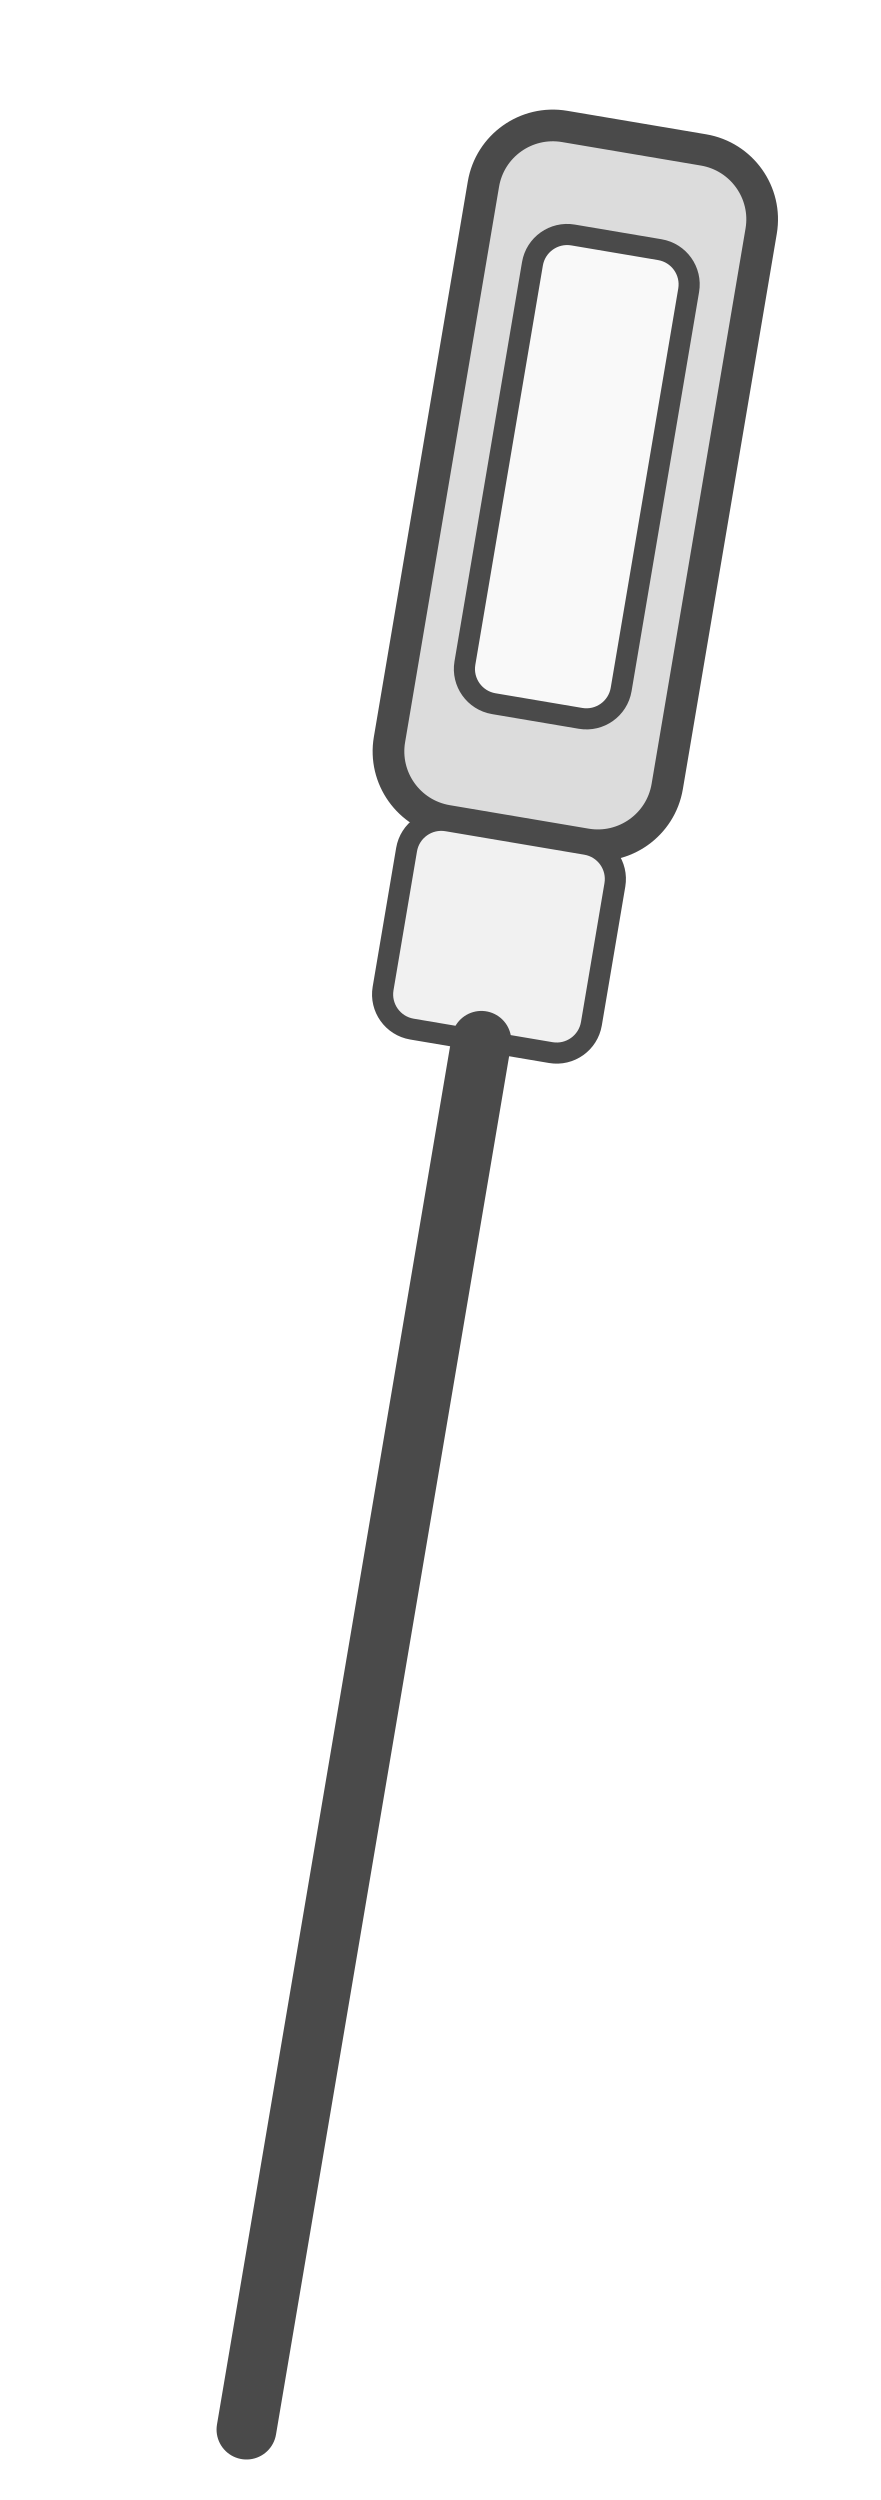
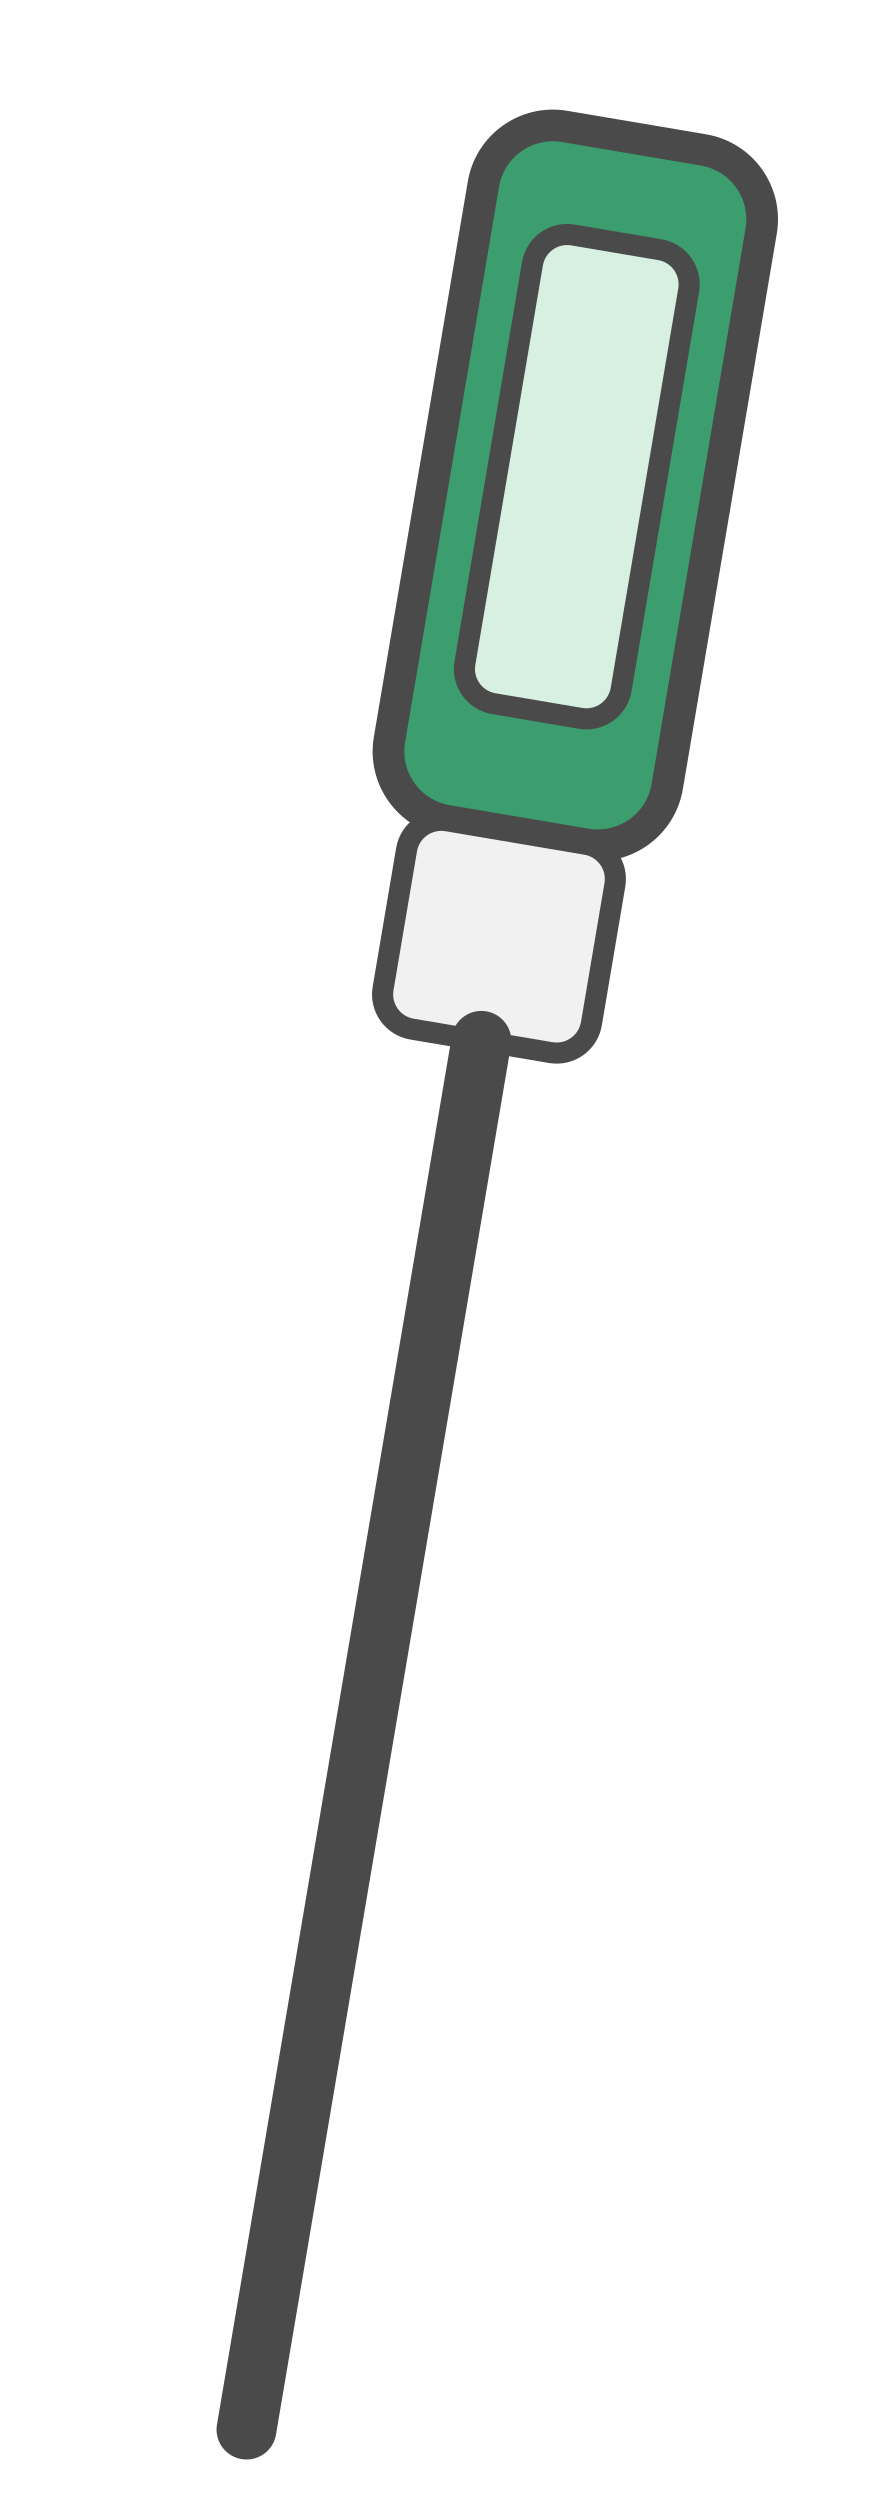
<svg xmlns="http://www.w3.org/2000/svg" viewBox="184 24 50 142">
  <g fill="none" stroke="#4A4A4A" stroke-width="1.8" stroke-linejoin="round" stroke-linecap="round">
    <g transform="rotate(9.6 198 162)">
-       <rect x="190" y="30" width="16" height="40" rx="4" fill="#DCDCDC" stroke-width="1.8" />
-       <rect x="193.5" y="36" width="9" height="27" rx="2" fill="#F9F9F9" stroke-width="1.2" />
+       <rect x="190" y="30" width="16" height="40" rx="4" fill="#3C9D6E" stroke-width="1.8" />
+       <rect x="193.5" y="36" width="9" height="27" rx="2" fill="#D7F0E2" stroke-width="1.2" />
      <rect x="192" y="70" width="12" height="12" rx="2" fill="#F1F1F1" stroke-width="1.2" />
      <path d="M198 82v80" stroke-width="3.4" />
    </g>
  </g>
</svg>
